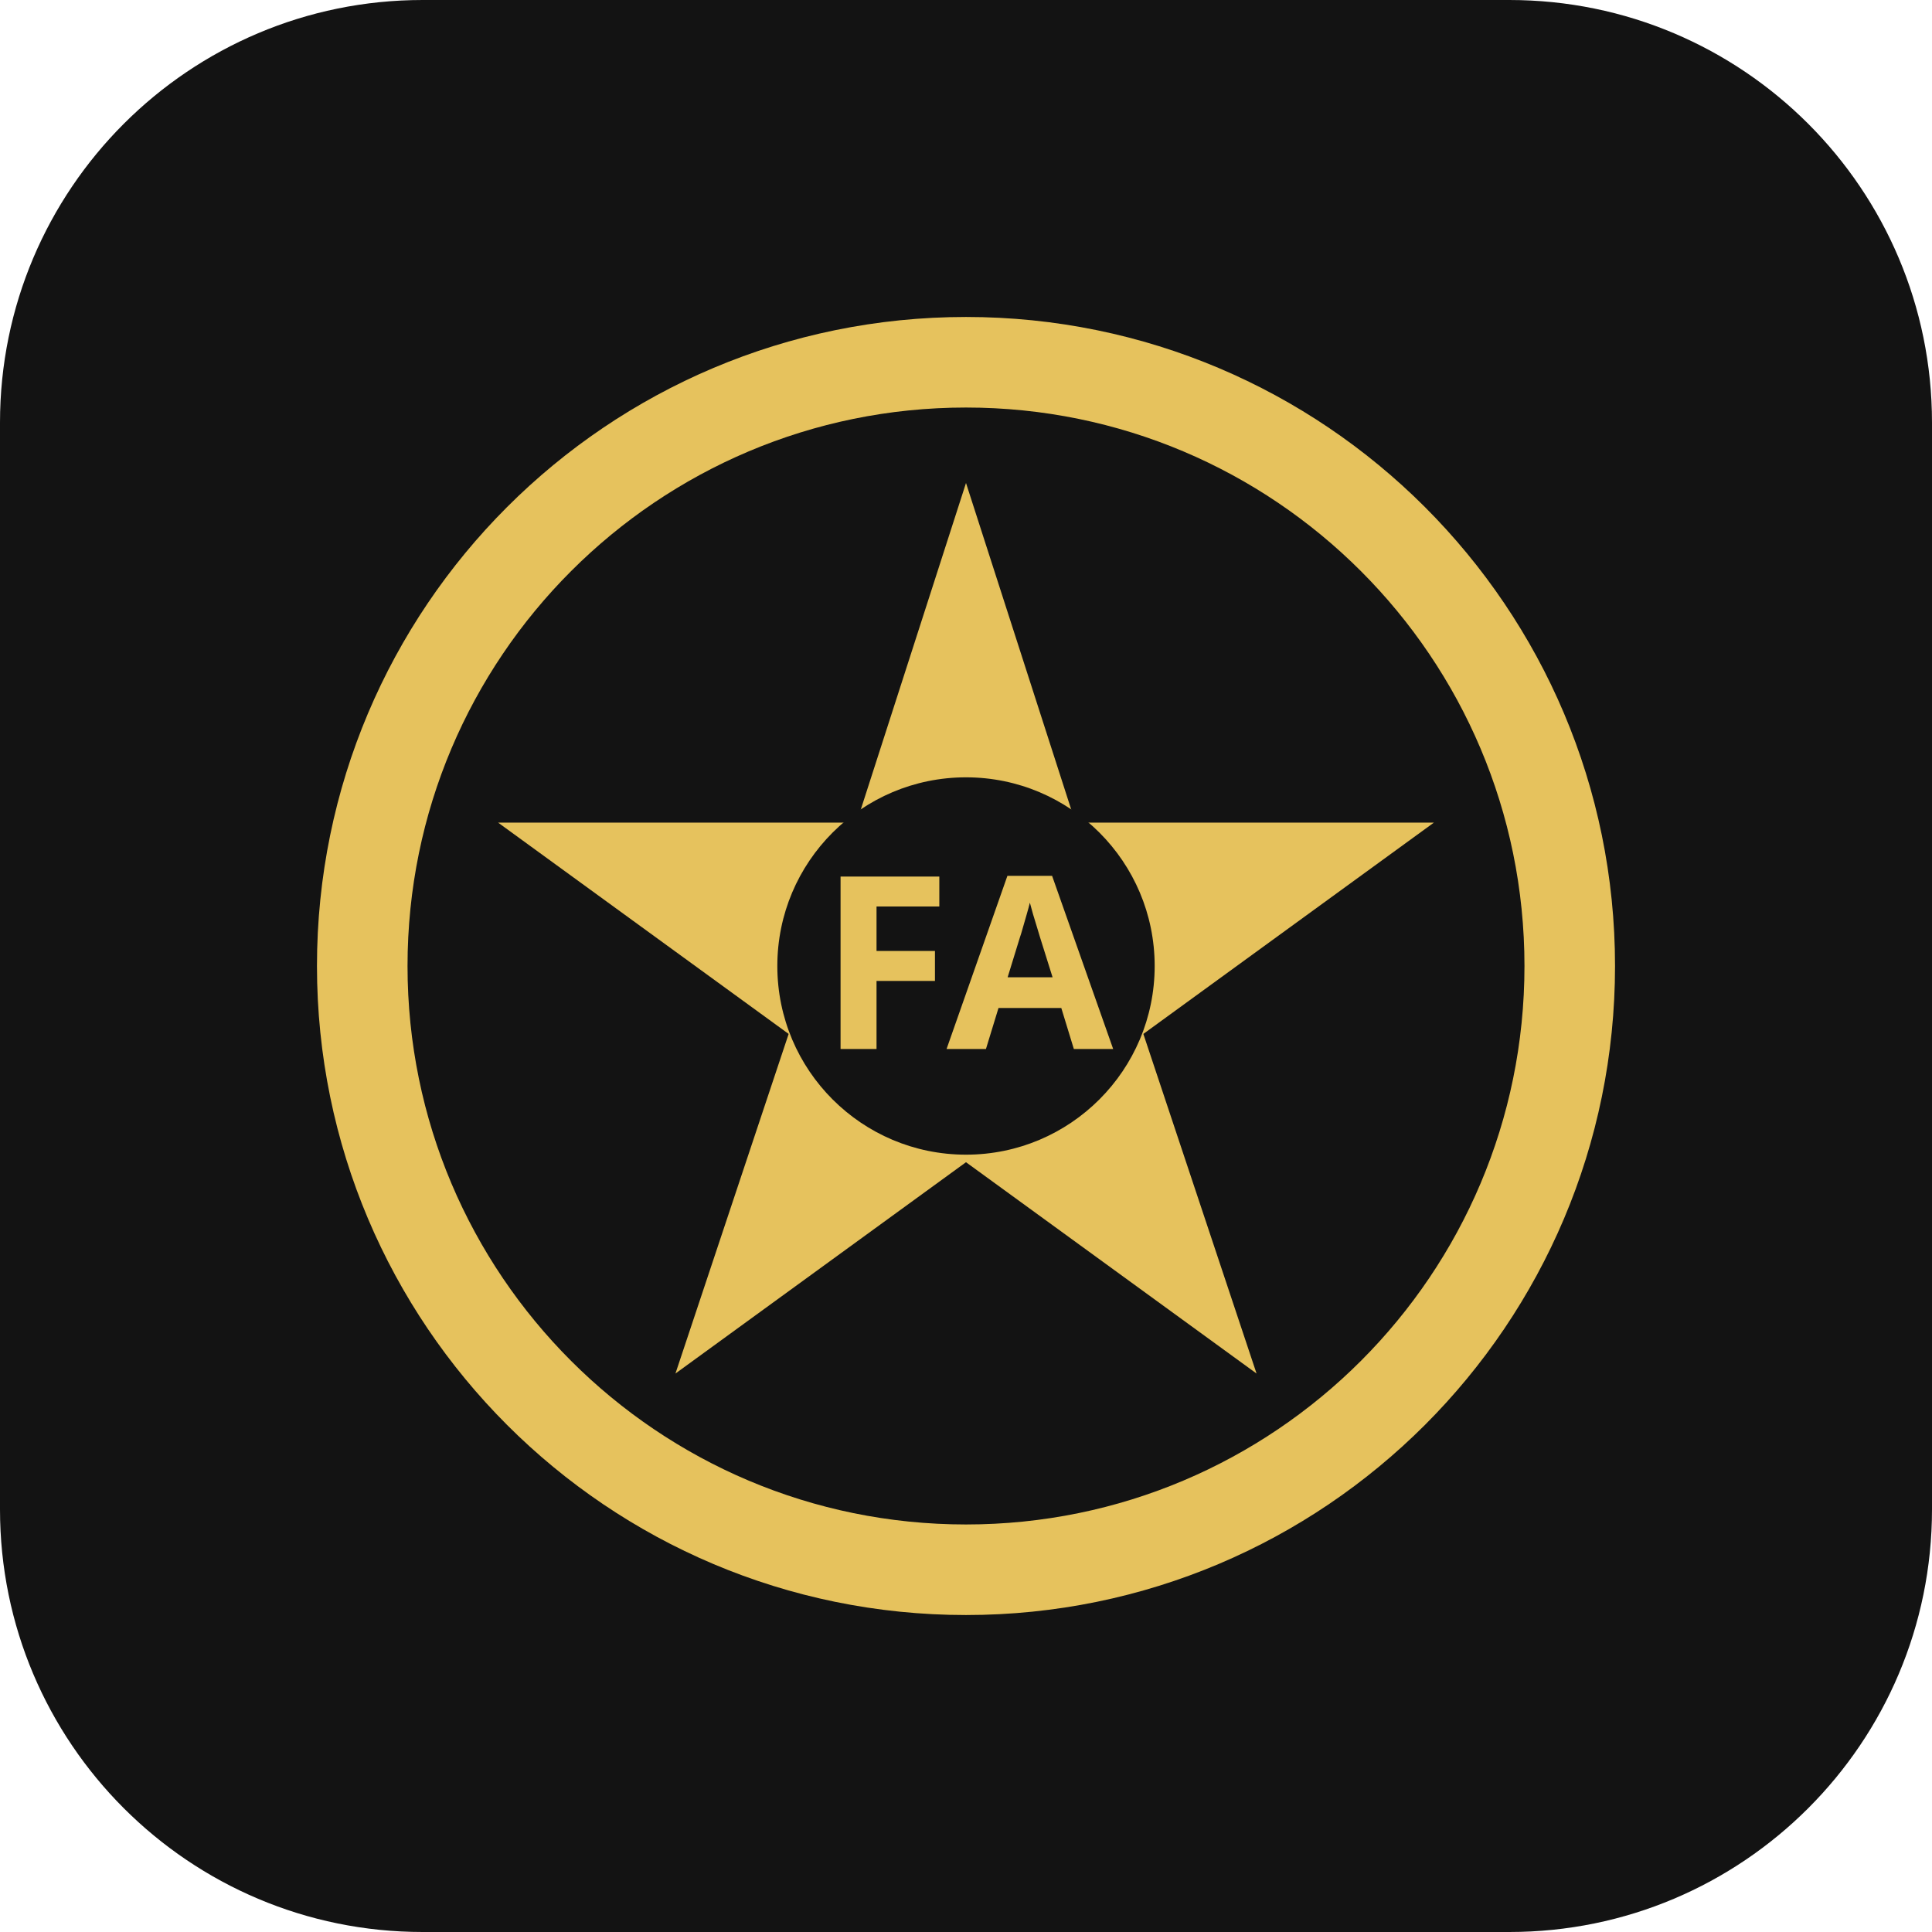
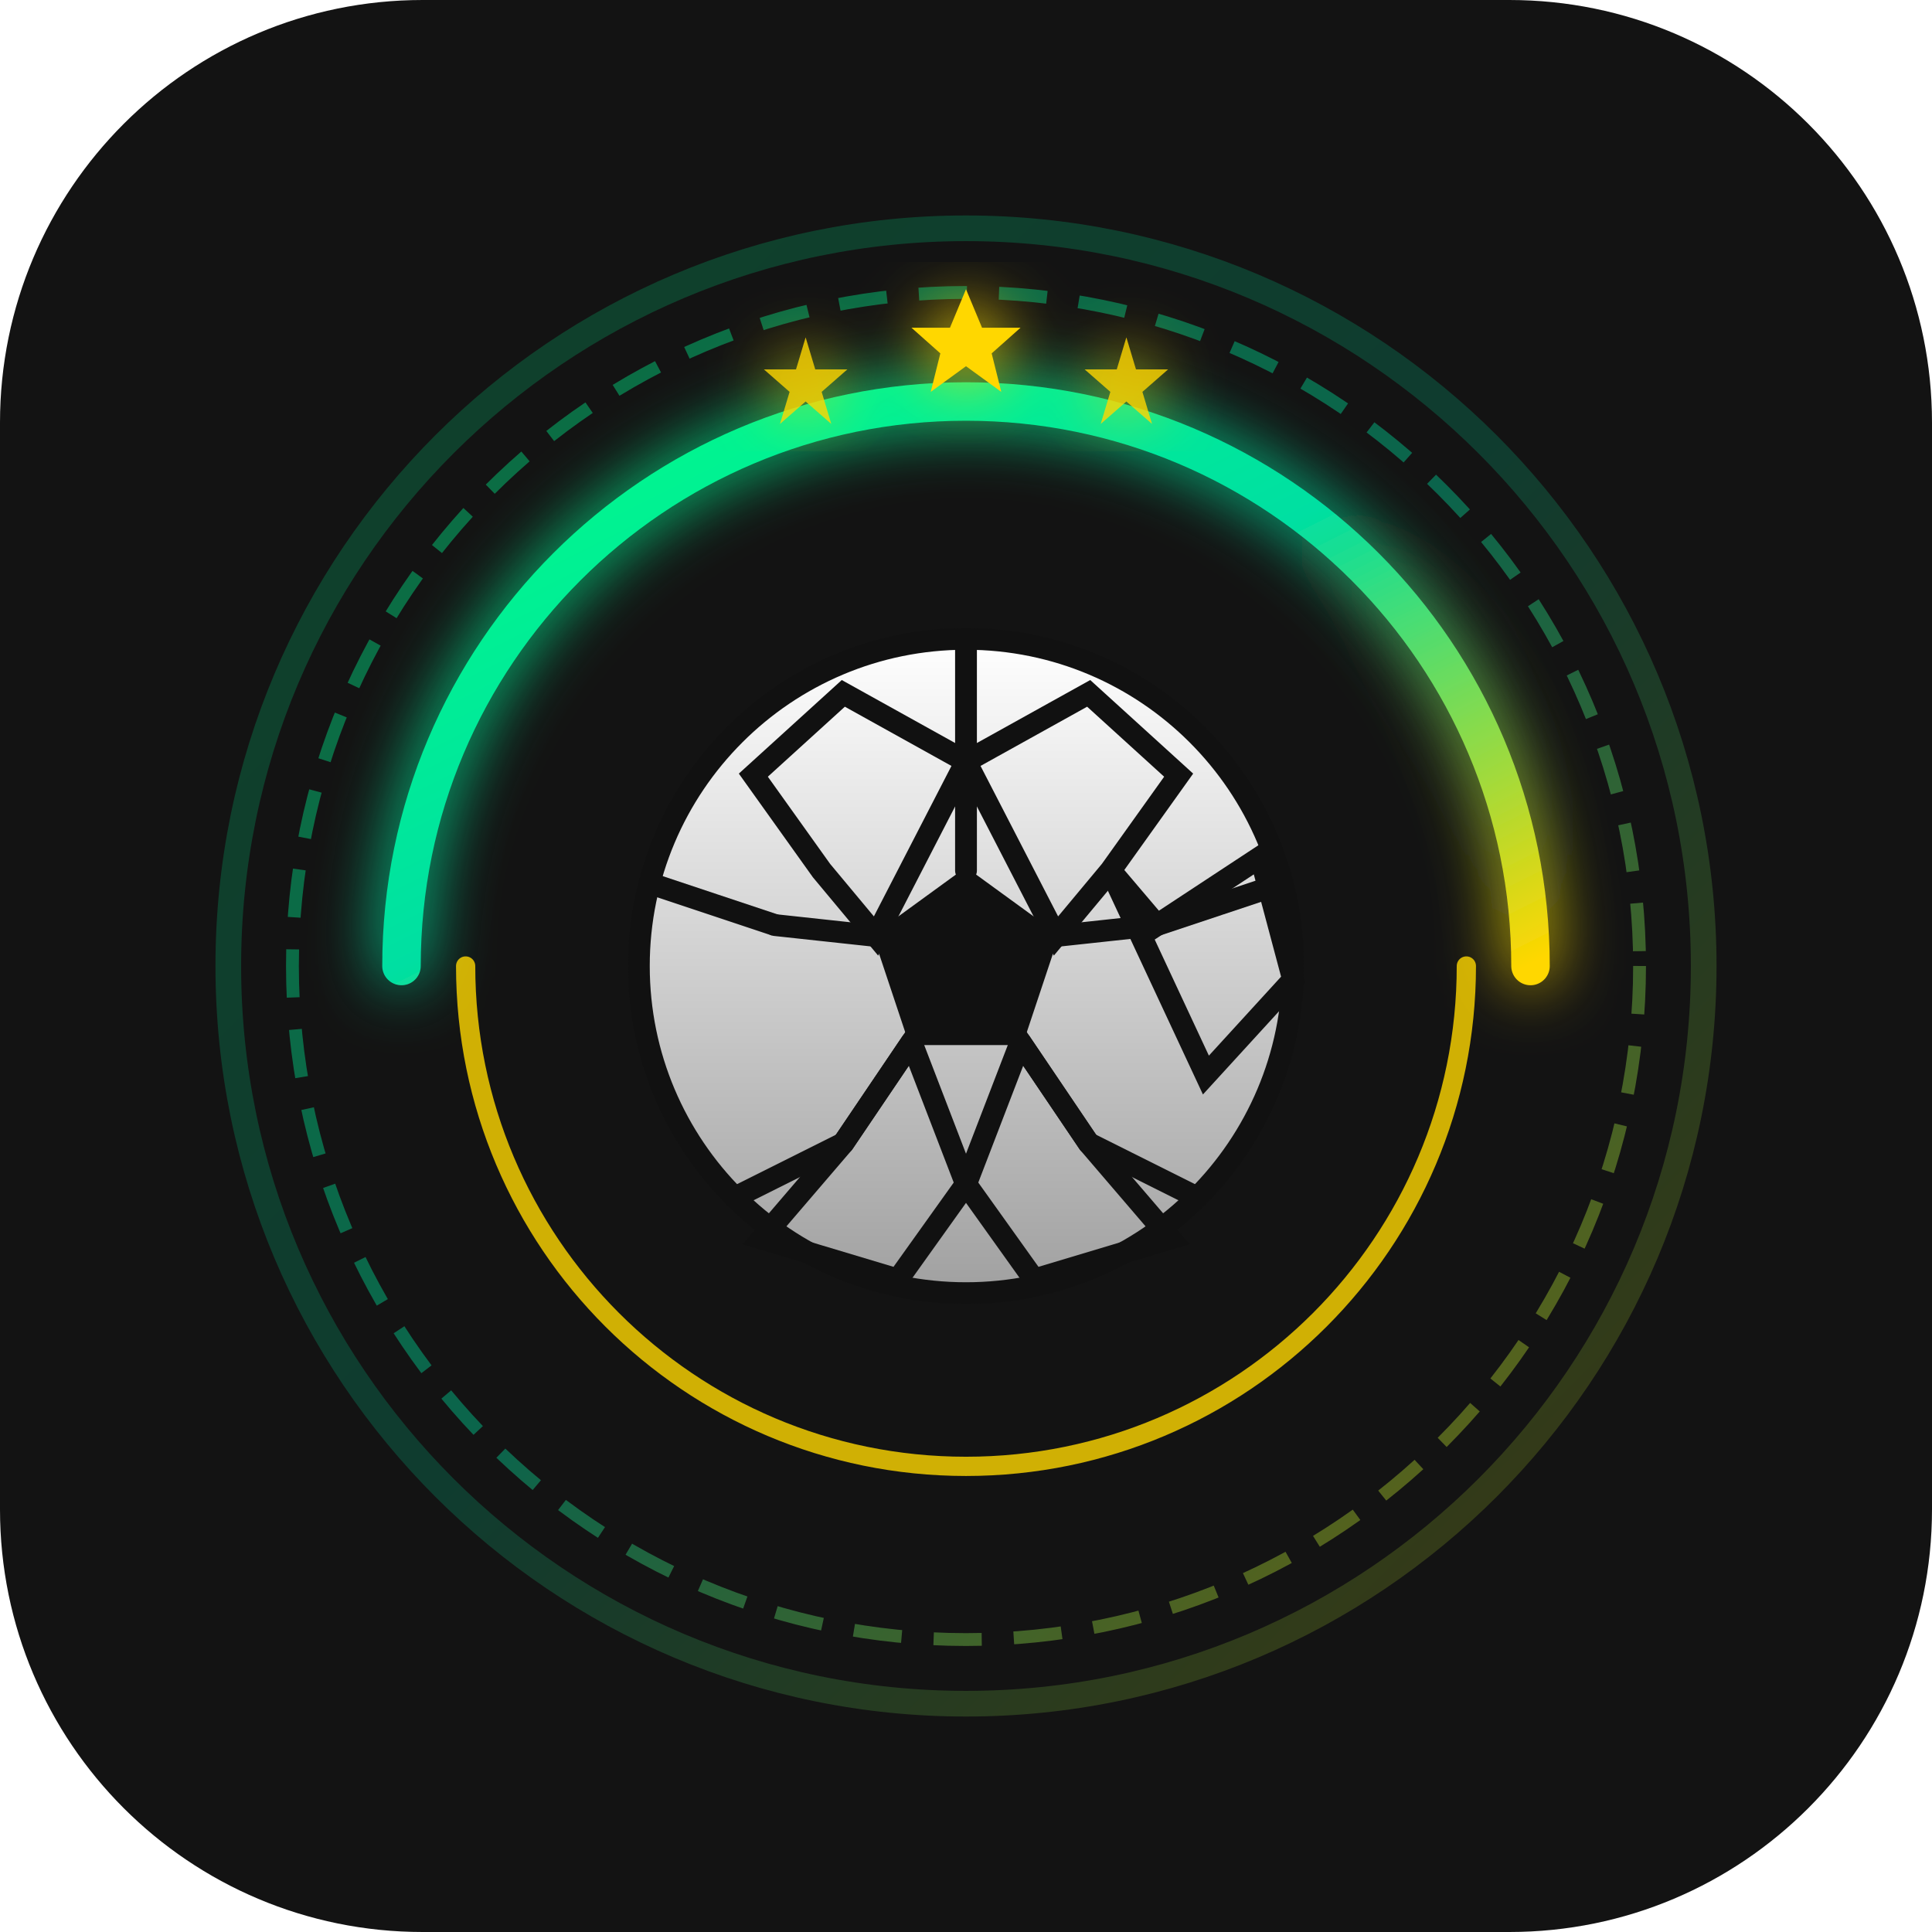
<svg xmlns="http://www.w3.org/2000/svg" viewBox="0 0 512 512">
  <rect width="512" height="512" rx="112" fill="#131313" />
-   <circle cx="256" cy="256" r="160" fill="none" stroke="#E6C25D" stroke-width="24" />
-   <path d="M256 128 L285 218 L380 218 L303 274 L333 364 L256 308 L179 364 L209 274 L132 218 L227 218 Z" fill="#E6C25D" />
-   <circle cx="256" cy="256" r="50" fill="#131313" />
-   <text x="256" y="278" font-family="sans-serif" font-weight="900" font-size="64" fill="#E6C25D" text-anchor="middle">FA</text>
+   <defs>
+     <linearGradient id="glowGrad" x1="0%" y1="0%" x2="100%" y2="100%">
+       <stop offset="0%" stop-color="#00ff87" />
+       <stop offset="50%" stop-color="#00dfa2" />
+       <stop offset="100%" stop-color="#ffd700" />
+     </linearGradient>
+     <linearGradient id="ballGrad" x1="0%" y1="0%" x2="0%" y2="100%">
+       <stop offset="0%" stop-color="#ffffff" />
+       <stop offset="100%" stop-color="#a0a0a0" />
+     </linearGradient>
+     <filter id="neonGlow" x="-20%" y="-20%" width="140%" height="140%">
+       <feGaussianBlur stdDeviation="10" result="blur" />
+       <feMerge>
+         <feMergeNode in="blur" />
+         <feMergeNode in="SourceGraphic" />
+       </feMerge>
+     </filter>
+   </defs>
+   <g transform="translate(38.4, 38.4) scale(0.85)">
+     <circle cx="256" cy="256" r="230" fill="none" stroke="url(#glowGrad)" stroke-width="8" opacity="0.2" />
+     <circle cx="256" cy="256" r="210" fill="none" stroke="url(#glowGrad)" stroke-width="4" stroke-dasharray="15 10" opacity="0.4" />
+     <path d="M 80 256 A 176 176 0 0 1 432 256" fill="none" stroke="url(#glowGrad)" stroke-width="12" stroke-linecap="round" filter="url(#neonGlow)" />
+     <path d="M 100 256 A 156 156 0 0 0 412 256" fill="none" stroke="#ffd700" stroke-width="6" stroke-linecap="round" opacity="0.8" />
+     <g transform="translate(256, 256) scale(0.85)">
+       <circle cx="0" cy="0" r="120" fill="url(#ballGrad)" stroke="#111111" stroke-width="8" />
+       <polygon points="0,-35 33,-11 20,28 -20,28 -33,-11" fill="#111111" stroke="#111111" stroke-width="2" />
+       <line x1="0" y1="-35" x2="0" y2="-75" stroke="#111111" stroke-width="8" stroke-linecap="round" />
+       <polygon points="0,-75 45,-100 78,-70 53,-35 33,-11" fill="none" stroke="#111111" stroke-width="8" />
+       <polygon points="0,-75 -45,-100 -78,-70 -53,-35 -33,-11" fill="none" stroke="#111111" stroke-width="8" />
+       <line x1="33" y1="-11" x2="70" y2="-15" stroke="#111111" stroke-width="8" stroke-linecap="round" />
+       <polygon points="70,-15 108,-40 120,5 88,40 53,-35" fill="none" stroke="#111111" stroke-width="8" />
+       <line x1="20" y1="28" x2="45" y2="65" stroke="#111111" stroke-width="8" stroke-linecap="round" />
+       <polygon points="45,65 75,100 25,115 0,80 20,28" fill="none" stroke="#111111" stroke-width="8" />
+       <line x1="-20" y1="28" x2="-45" y2="65" stroke="#111111" stroke-width="8" stroke-linecap="round" />
+       <polygon points="-45,65 -75,100 -25,115 0,80 -20,28" fill="none" stroke="#111111" stroke-width="8" />
+       <line x1="-33" y1="-11" x2="-70" y2="-15" stroke="#111111" stroke-width="8" stroke-linecap="round" />
+       <path d="M 0,-75 L 0,-120 M 70,-15 L 115,-30 M 45,65 L 85,85 M -45,65 L -85,85 M -70,-15 L -115,-30" stroke="#111111" stroke-width="8" />
+     </g>
+     <g transform="translate(256, 60)" filter="url(#neonGlow)">
+       <polygon points="0,-15 5,-3 17,-3 8,5 11,17 0,9 -11,17 -8,5 -17,-3 -5,-3" fill="#ffd700" />
+       <polygon points="-50,0 -47,10 -37,10 -45,17 -42,27 -50,20 -58,27 -55,17 -63,10 -53,10" fill="#ffd700" opacity="0.8" />
+       <polygon points="50,0 53,10 63,10 55,17 58,27 50,20 42,27 45,17 37,10 47,10" fill="#ffd700" opacity="0.8" />
+     </g>
+   </g>
</svg>
